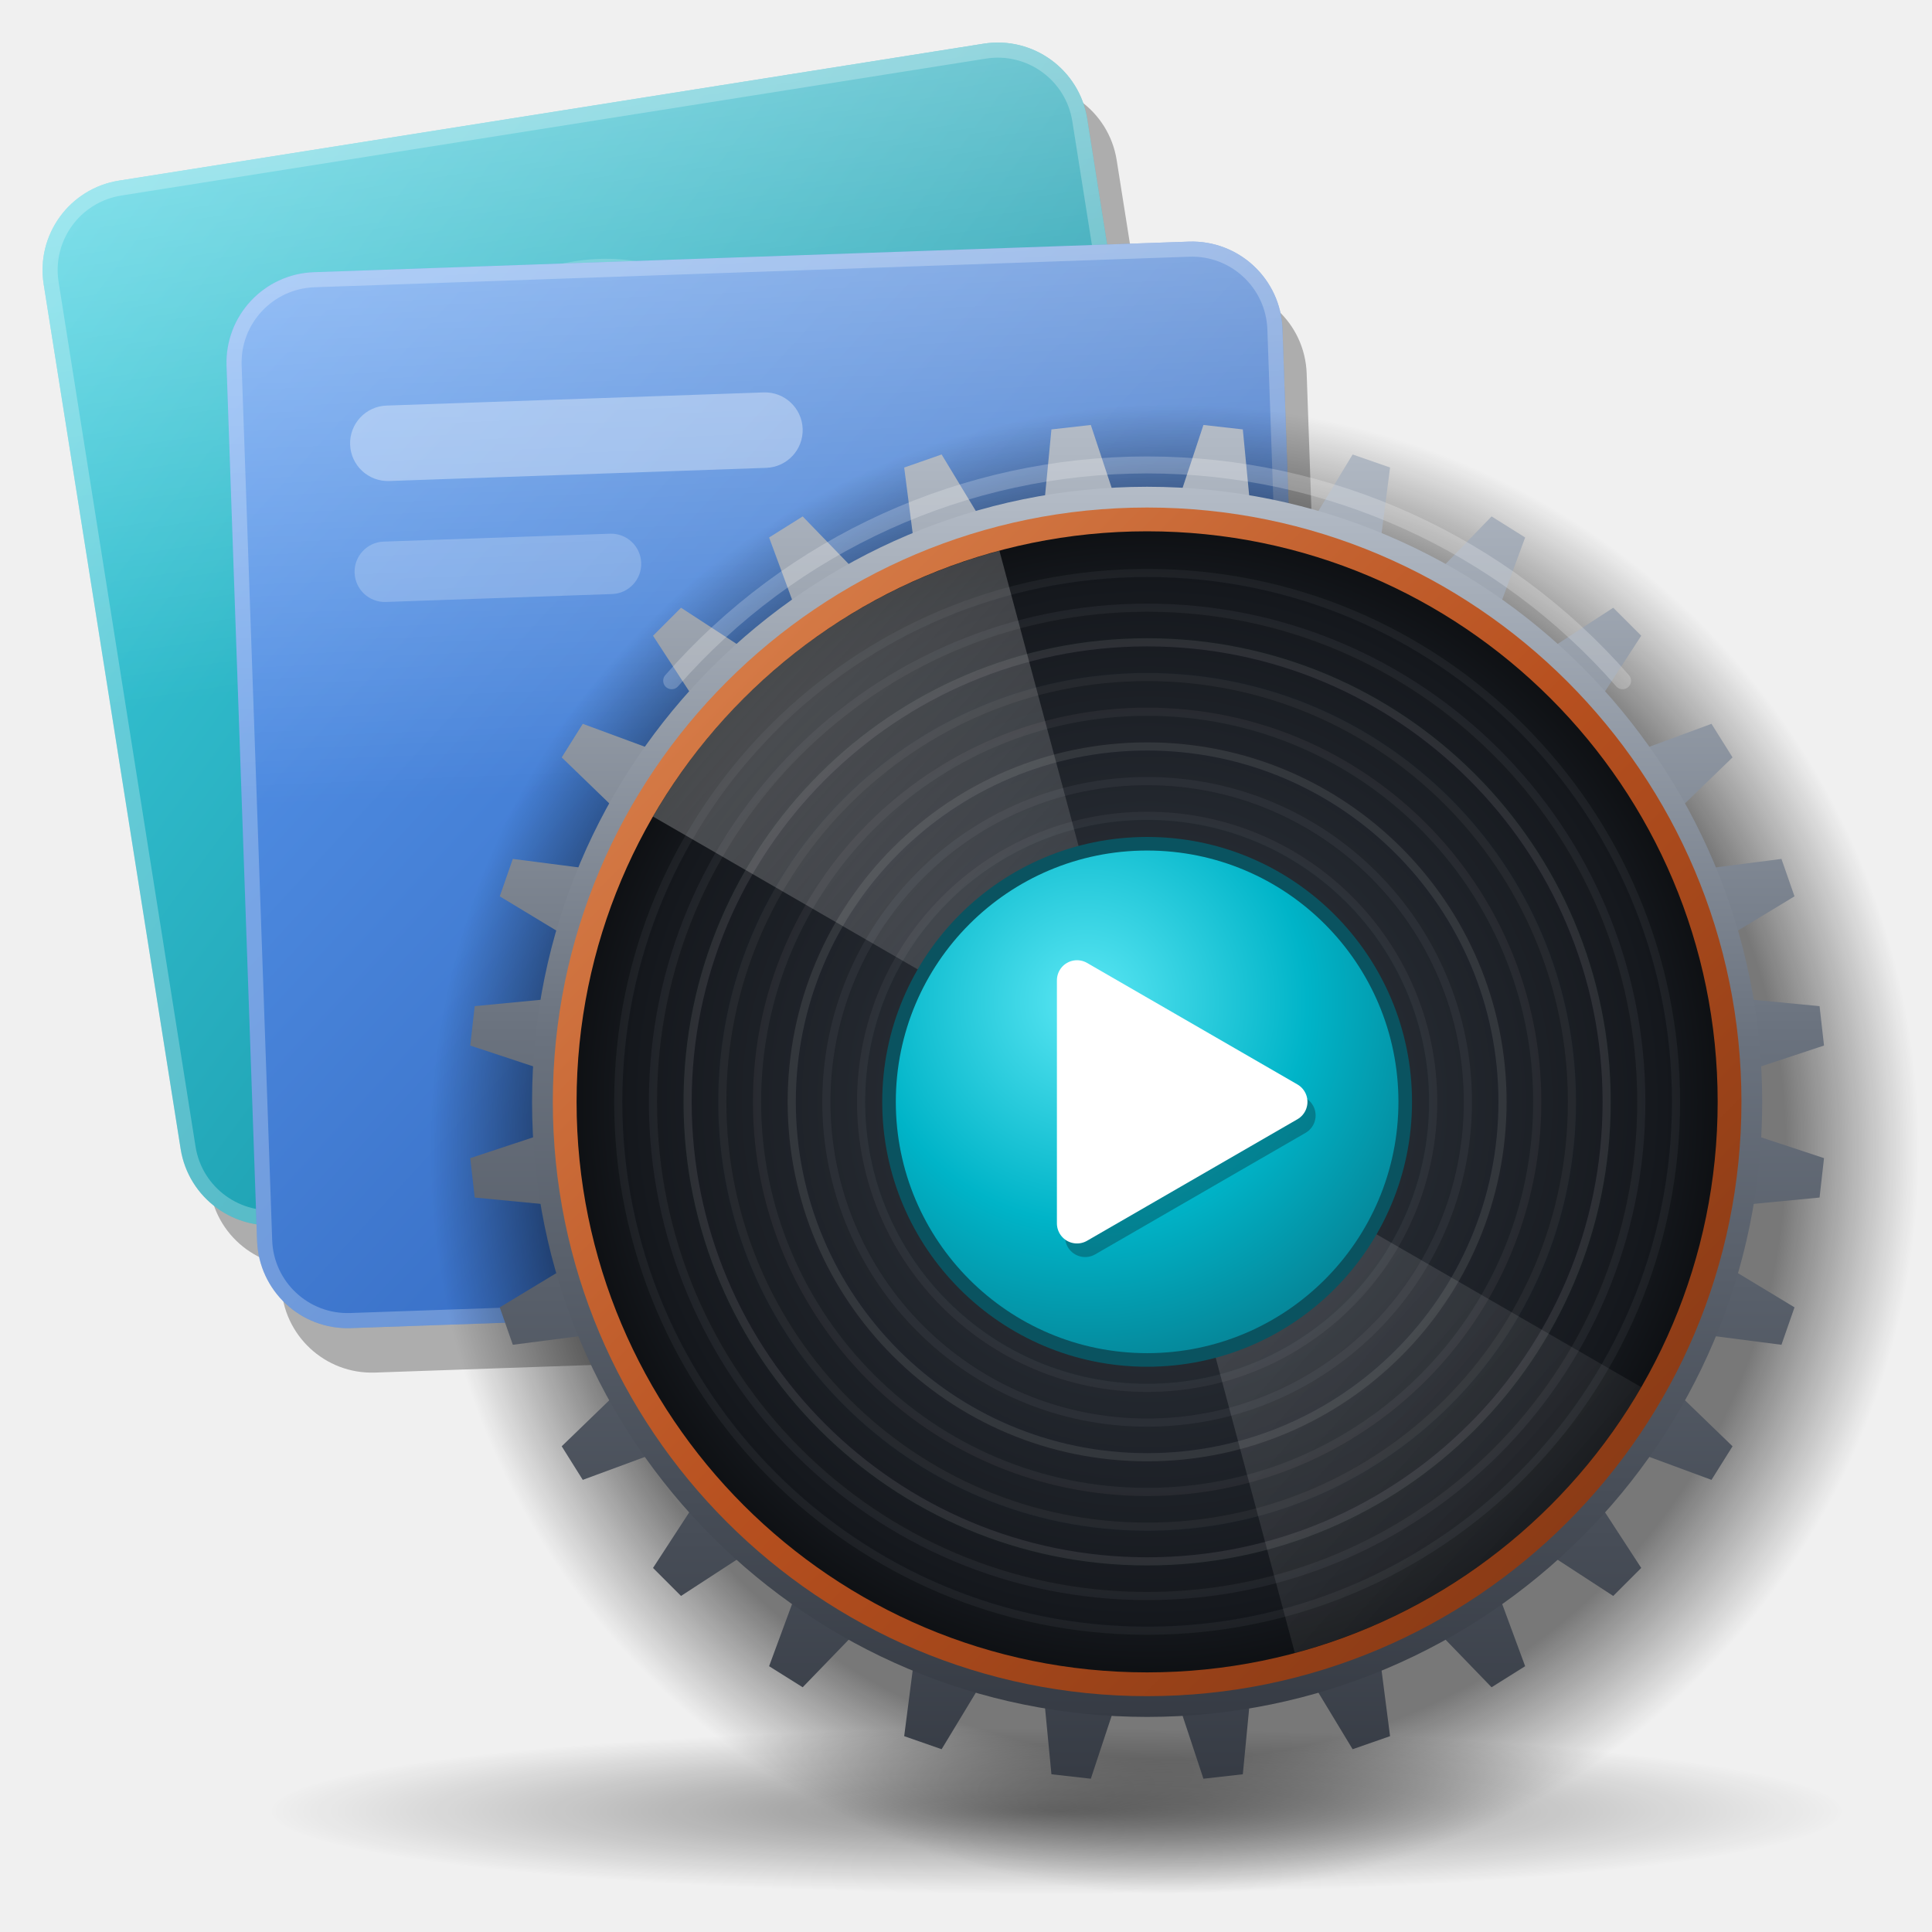
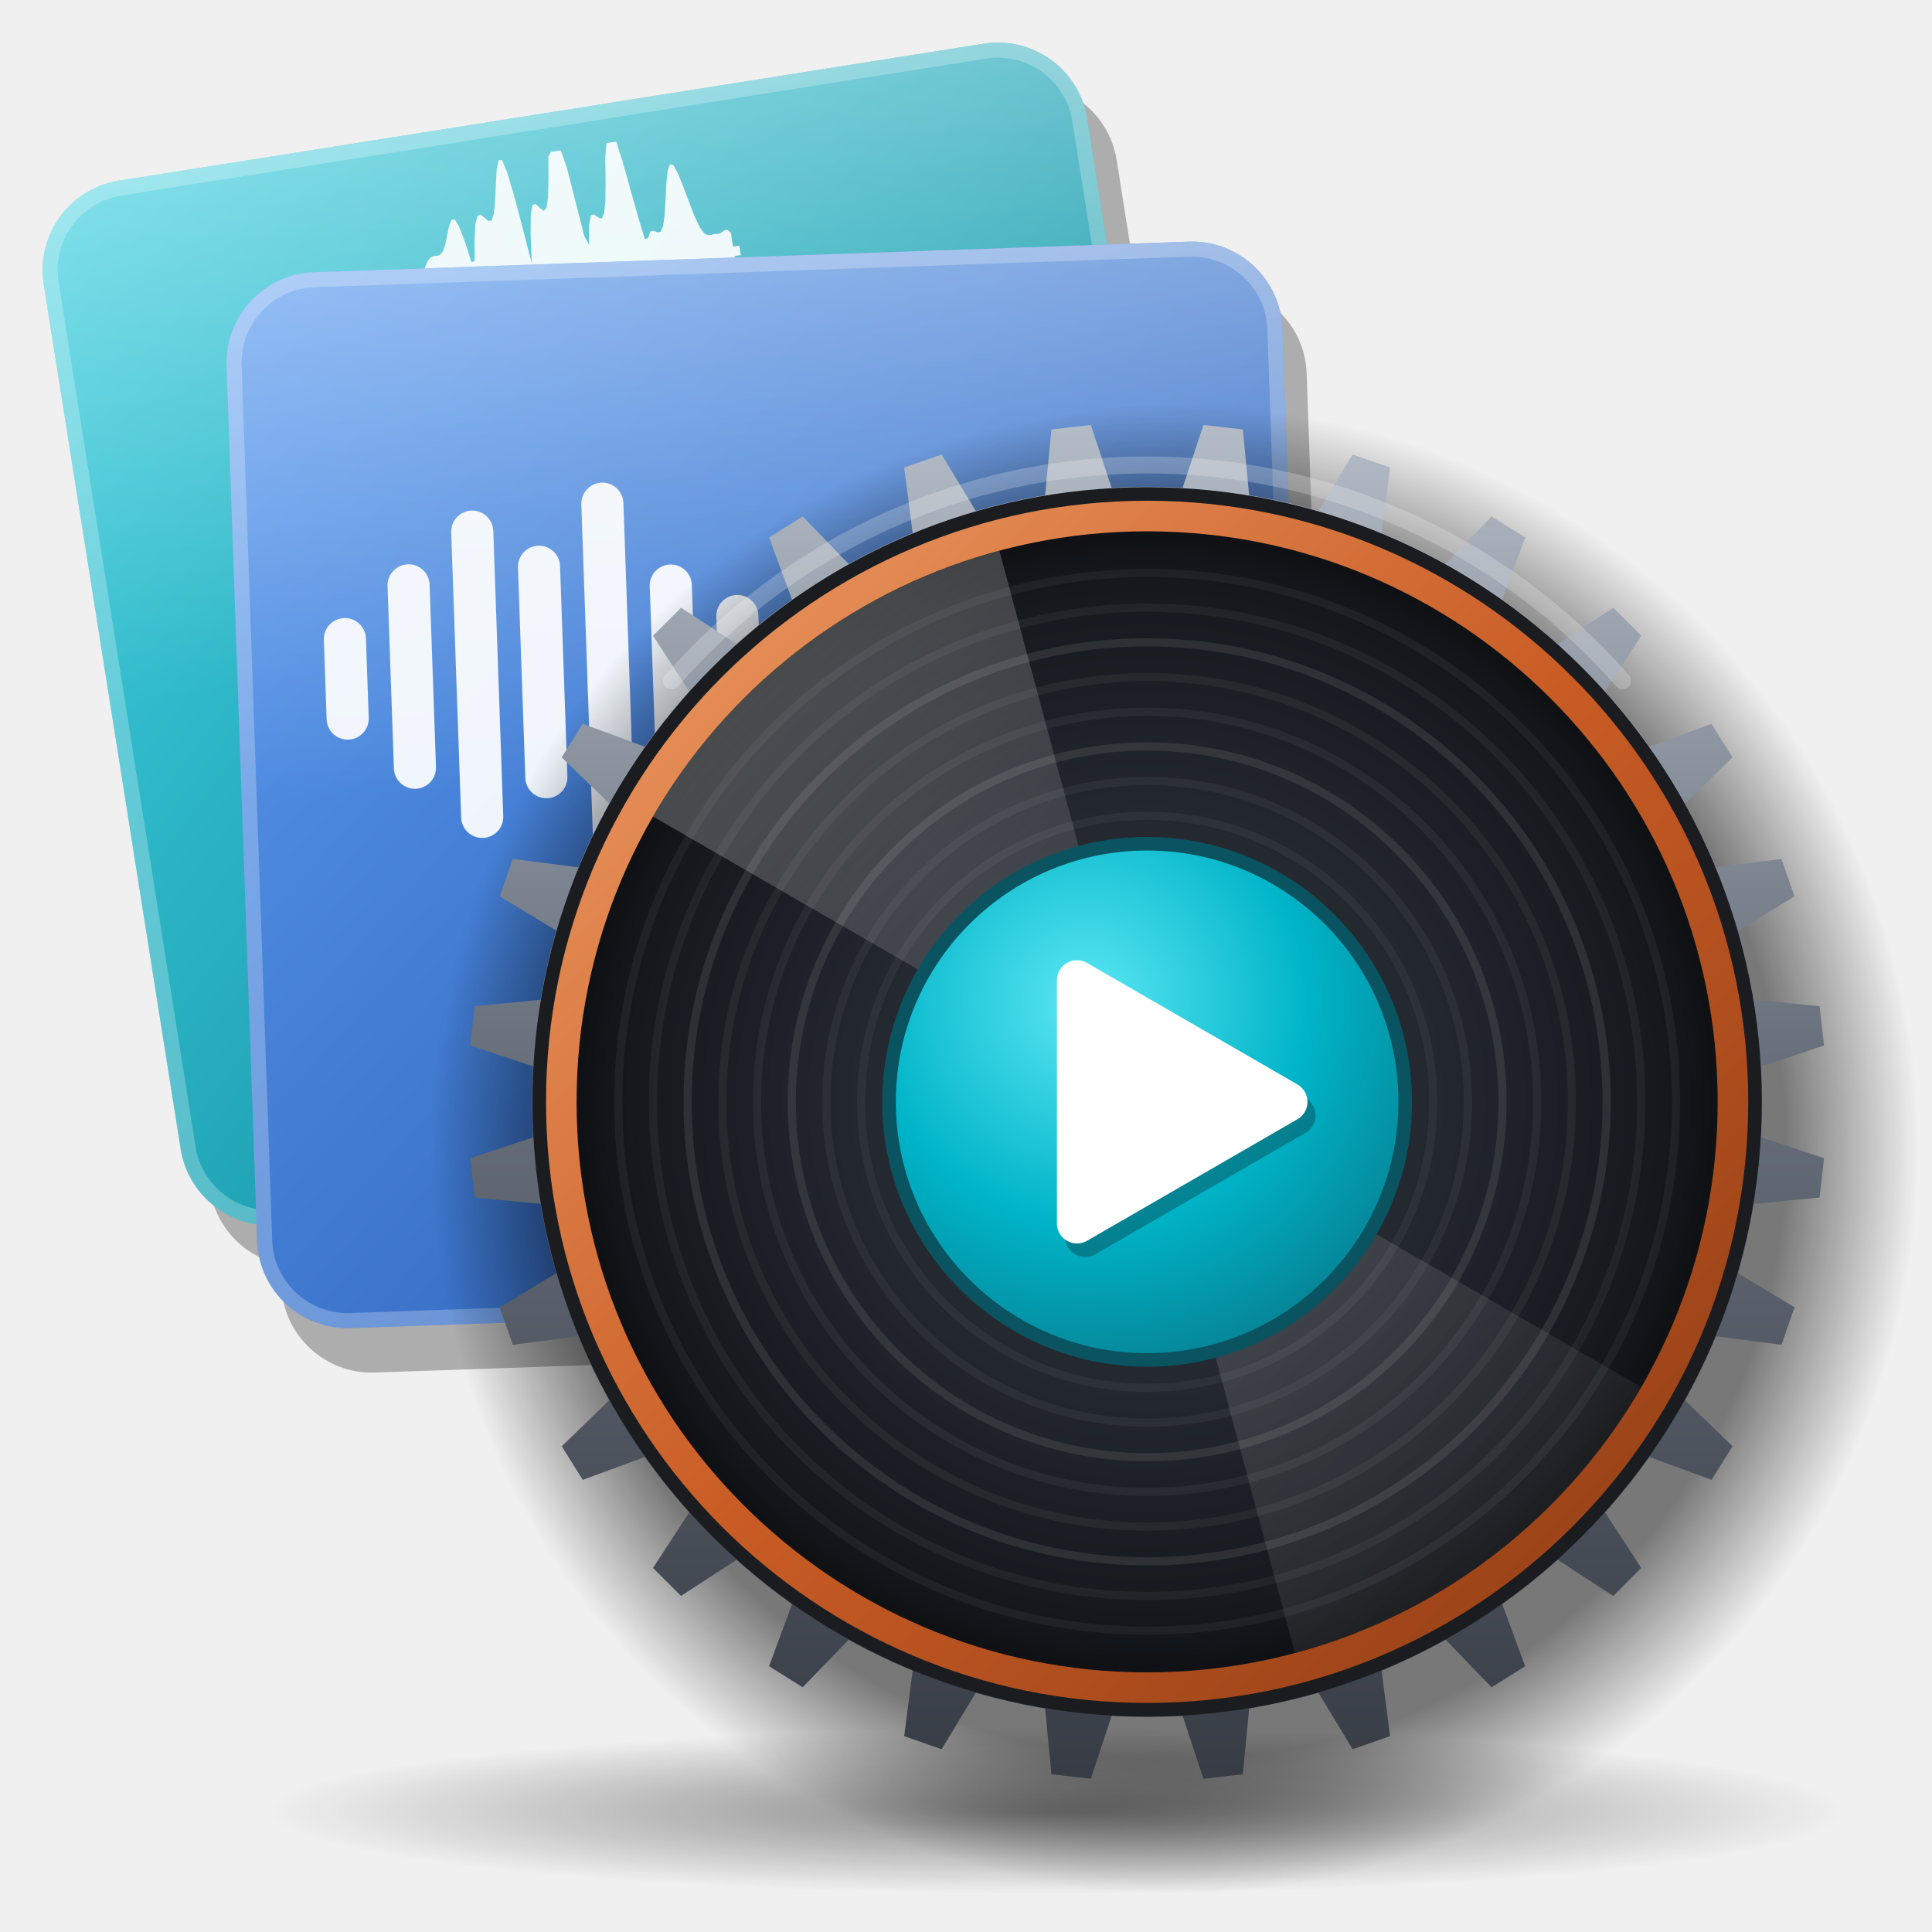
<svg xmlns="http://www.w3.org/2000/svg" width="256" height="256" viewBox="0 0 256 256">
  <defs>
    <linearGradient id="gm" x1="0" y1="0" x2="0" y2="1">
      <stop offset="0" stop-color="#B4BCC7" />
      <stop offset=".45" stop-color="#6A727E" />
      <stop offset="1" stop-color="#363B44" />
    </linearGradient>
    <radialGradient id="vin" cx=".5" cy=".5" r=".5">
      <stop offset=".3" stop-color="#2A2F37" />
      <stop offset=".9" stop-color="#15181D" />
      <stop offset="1" stop-color="#0E1013" />
    </radialGradient>
    <linearGradient id="cu" x1="0" y1="0" x2="1" y2="1">
-       <stop offset="0" stop-color="#E08A55" />
-       <stop offset=".5" stop-color="#B7501F" />
-       <stop offset="1" stop-color="#7A3312" />
+       <stop offset="0" stop-color="#F0A06A" />
+       <stop offset=".5" stop-color="#C95C25" />
+       <stop offset="1" stop-color="#8A3A14" />
+     </linearGradient>
+     <linearGradient id="cus" x1="0" y1="0" x2="1" y2="1">
+       <stop offset="0" stop-color="#FFB27A" />
+       <stop offset=".5" stop-color="#E06A2C" />
+       <stop offset="1" stop-color="#A8461A" />
    </linearGradient>
    <radialGradient id="lab" cx=".38" cy=".3" r=".8">
      <stop offset="0" stop-color="#5BE7F4" />
      <stop offset=".55" stop-color="#00B4C8" />
      <stop offset="1" stop-color="#077D8F" />
    </radialGradient>
    <linearGradient id="sheen" x1="0" y1="0" x2="1" y2="1">
      <stop offset="0" stop-color="#fff" stop-opacity=".30" />
      <stop offset="1" stop-color="#fff" stop-opacity=".04" />
    </linearGradient>
    <radialGradient id="sh" cx=".5" cy=".5" r=".5">
      <stop offset="0" stop-color="#000" stop-opacity=".45" />
      <stop offset="1" stop-color="#000" stop-opacity="0" />
    </radialGradient>
    <radialGradient id="dsh" cx=".5" cy=".5" r=".5">
      <stop offset=".82" stop-color="#000" stop-opacity=".5" />
      <stop offset="1" stop-color="#000" stop-opacity="0" />
    </radialGradient>
    <linearGradient id="sb" x1="0" y1="0" x2="1" y2="1">
      <stop offset="0" stop-color="#5A9BF0" />
      <stop offset="1" stop-color="#2556AE" />
    </linearGradient>
    <linearGradient id="st" x1="0" y1="0" x2="1" y2="1">
      <stop offset="0" stop-color="#3FD0E0" />
      <stop offset="1" stop-color="#067E90" />
    </linearGradient>
    <linearGradient id="gl" x1="0" y1="0" x2="0" y2="1">
      <stop offset="0" stop-color="#fff" stop-opacity=".35" />
      <stop offset=".5" stop-color="#fff" stop-opacity="0" />
    </linearGradient>
  </defs>
  <ellipse cx="140" cy="240" rx="104" ry="11" fill="url(#sh)" />
  <g transform="rotate(-9 84 84)">
    <rect x="17" y="20" width="140" height="140" rx="12" fill="#000" opacity=".28" />
    <rect x="14" y="14" width="140" height="140" rx="12" fill="url(#st)" />
-     <circle cx="84" cy="60" r="26" fill="#fff" opacity=".18" />
+     <g opacity=".9">
+       <path d="M63,33.48 L63.44,33.15 L63.88,32.43 L64.31,31.6 L64.75,30.91 L65.19,30.52 L65.62,30.41 L66.06,30.44 L66.5,30.36 L66.94,29.95 L67.38,29.13 L67.81,27.98 L68.25,26.82 L68.69,26.03 L69.12,26.02 L69.56,27.04 L70,29.11 L70.44,31.93 L70.88,31.92 L71.31,29.11 L71.75,27.06 L72.19,26.03 L72.62,25.94 L73.06,26.42 L73.5,26.93 L73.94,26.94 L74.38,26.11 L74.81,24.44 L75.25,22.28 L75.69,20.24 L76.12,19.2 L76.56,19.23 L77,21.11 L77.44,24.49 L77.88,28.85 L78.31,33.38 L78.75,29.67 L79.19,26.99 L79.62,25.74 L80.06,25.7 L80.5,26.28 L80.94,26.75 L81.38,26.46 L81.81,25.07 L82.25,22.67 L82.69,19.76 L83.12,19.2 L83.56,19.2 L84,19.2 L84.44,19.2 L84.88,21.53 L85.31,26.18 L85.75,30.9 L86.19,32.11 L86.62,29.48 L87.06,28.31 L87.5,28.28 L87.94,28.74 L88.38,28.97 L88.81,28.36 L89.25,26.67 L89.69,24.06 L90.12,21.07 L90.56,19.2 L91,19.2 L91.44,19.2 L91.88,19.2 L92.31,21.92 L92.75,25.74 L93.19,29.51 L93.62,32.56 L94.06,32.46 L94.5,31.65 L94.94,31.64 L95.38,31.92 L95.81,31.92 L96.25,31.27 L96.69,29.86 L97.12,27.89 L97.56,25.81 L98,24.12 L98.44,23.27 L98.88,23.47 L99.31,24.68 L99.75,26.58 L100.19,28.74 L100.62,30.71 L101.06,32.18 L101.5,33.03 L101.94,33.35 L102.38,33.37 L102.81,33.32 L103.25,33.39 L103.69,33.34 L104.12,33.08 L104.56,33.01 L105,33.48 L105,38.52 L104.56,38.99 L104.12,38.92 L103.69,38.66 L103.25,38.61 L102.81,38.68 L102.38,38.63 L101.94,38.65 L101.5,38.97 L101.06,39.82 L100.62,41.29 L100.19,43.26 L99.75,45.42 L99.31,47.32 L98.88,48.53 L98.44,48.73 L98,47.88 L97.56,46.19 L97.12,44.11 L96.69,42.14 L96.25,40.73 L95.81,40.08 L95.38,40.08 L94.94,40.36 L94.5,40.35 L94.06,39.54 L93.62,39.44 L93.19,42.49 L92.75,46.26 L92.31,50.08 L91.88,52.8 L91.44,52.8 L91,52.8 L90.56,52.8 L90.12,50.93 L89.69,47.94 L89.25,45.33 L88.81,43.64 L88.38,43.03 L87.94,43.26 L87.5,43.72 L87.06,43.69 L86.62,42.52 L86.19,39.89 L85.75,41.1 L85.31,45.82 L84.88,50.47 L84.44,52.8 L84,52.8 L83.56,52.8 L83.12,52.8 L82.69,52.24 L82.25,49.33 L81.81,46.93 L81.38,45.54 L80.94,45.25 L80.5,45.72 L80.06,46.3 L79.62,46.26 L79.19,45.01 L78.75,42.33 L78.31,38.62 L77.88,43.15 L77.44,47.51 L77,50.89 L76.56,52.77 L76.12,52.8 L75.69,51.76 L75.25,49.72 L74.81,47.56 L74.38,45.89 L73.94,45.06 L73.5,45.07 L73.06,45.58 L72.62,46.06 L72.19,45.97 L71.75,44.94 L71.31,42.89 L70.88,40.08 L70.44,40.07 L70,42.89 L69.56,44.96 L69.12,45.98 L68.69,45.97 L68.25,45.18 L67.81,44.02 L67.38,42.87 L66.94,42.05 L66.5,41.64 L66.06,41.56 L65.62,41.59 L65.19,41.48 L64.75,41.09 L64.31,40.4 L63.88,39.57 L63.44,38.85 L63,38.52Z" fill="#fff" />
+       <rect x="62.16" y="35.37" width="43.68" height="1.26" fill="#fff" />
+     </g>
    <rect x="14" y="14" width="140" height="140" rx="12" fill="url(#gl)" />
    <rect x="15" y="15" width="138" height="138" rx="11" fill="none" stroke="#fff" stroke-opacity=".25" stroke-width="2" />
  </g>
  <g transform="rotate(-2 102 104)">
    <rect x="35" y="40" width="140" height="140" rx="12" fill="#000" opacity=".28" />
    <rect x="32" y="34" width="140" height="140" rx="12" fill="url(#sb)" />
-     <rect x="48" y="52" width="60" height="10" rx="5" fill="#fff" opacity=".35" />
-     <rect x="48" y="70" width="38" height="8" rx="4" fill="#fff" opacity=".22" />
+     <g opacity=".92">
+       <rect x="43.62" y="79.94" width="5.58" height="16.12" rx="2.79" fill="#fff" />
+       <rect x="52.3" y="73.12" width="5.58" height="29.76" rx="2.79" fill="#fff" />
+       <rect x="60.98" y="66.3" width="5.58" height="43.4" rx="2.79" fill="#fff" />
+       <rect x="69.66" y="71.26" width="5.58" height="33.48" rx="2.79" fill="#fff" />
+       <rect x="78.34" y="63.2" width="5.58" height="49.6" rx="2.79" fill="#fff" />
+       <rect x="87.02" y="74.36" width="5.58" height="27.28" rx="2.79" fill="#fff" />
+       <rect x="95.7" y="78.7" width="5.58" height="18.6" rx="2.79" fill="#fff" />
+     </g>
    <rect x="32" y="34" width="140" height="140" rx="12" fill="url(#gl)" />
    <rect x="33" y="35" width="138" height="138" rx="11" fill="none" stroke="#fff" stroke-opacity=".25" stroke-width="2" />
  </g>
  <circle cx="155.6" cy="152.3" r="99" fill="url(#dsh)" />
  <path d="M156.54,65.13 L159.46,56.31 L164.68,56.9 L165.57,66.14 L174.42,68.17 L179.23,60.22 L184.19,61.95 L183,71.17 L191.18,75.11 L197.64,68.43 L202.09,71.22 L198.87,79.94 L205.97,85.6 L213.76,80.53 L217.47,84.24 L212.4,92.03 L218.06,99.13 L226.78,95.91 L229.57,100.36 L222.89,106.82 L226.83,115 L236.05,113.81 L237.78,118.77 L229.83,123.58 L231.86,132.43 L241.1,133.32 L241.69,138.54 L232.87,141.46 L232.87,150.54 L241.69,153.46 L241.1,158.68 L231.86,159.57 L229.83,168.42 L237.78,173.23 L236.05,178.19 L226.83,177 L222.89,185.18 L229.57,191.64 L226.78,196.09 L218.06,192.87 L212.4,199.97 L217.47,207.76 L213.76,211.47 L205.97,206.4 L198.87,212.06 L202.09,220.78 L197.64,223.57 L191.18,216.89 L183,220.83 L184.19,230.05 L179.23,231.78 L174.42,223.83 L165.57,225.86 L164.68,235.1 L159.46,235.69 L156.54,226.87 L147.46,226.87 L144.54,235.69 L139.32,235.1 L138.43,225.86 L129.58,223.83 L124.77,231.78 L119.81,230.05 L121,220.83 L112.82,216.89 L106.36,223.57 L101.91,220.78 L105.13,212.06 L98.03,206.4 L90.24,211.47 L86.53,207.76 L91.6,199.97 L85.94,192.87 L77.22,196.09 L74.43,191.64 L81.11,185.18 L77.17,177 L67.95,178.19 L66.22,173.23 L74.17,168.42 L72.14,159.57 L62.9,158.68 L62.31,153.46 L71.13,150.54 L71.13,141.46 L62.31,138.54 L62.9,133.32 L72.14,132.43 L74.17,123.58 L66.22,118.77 L67.95,113.81 L77.17,115 L81.11,106.82 L74.43,100.36 L77.22,95.91 L85.94,99.13 L91.6,92.03 L86.53,84.24 L90.24,80.53 L98.03,85.6 L105.13,79.94 L101.91,71.22 L106.36,68.43 L112.82,75.11 L121,71.17 L119.81,61.95 L124.77,60.22 L129.58,68.17 L138.43,66.14 L139.32,56.9 L144.54,56.31 L147.46,65.13Z" fill="url(#gm)" />
  <circle cx="152" cy="146" r="81.5" fill="url(#gm)" />
-   <circle cx="152" cy="146" r="78.75" fill="url(#cu)" />
+   <circle cx="152" cy="146" r="81.45" fill="#1A1C20" />
+   <circle cx="152" cy="146" r="79.65" fill="url(#cu)" />
  <circle cx="152" cy="146" r="75.6" fill="url(#vin)" />
  <circle cx="152" cy="146" r="37.9" fill="none" stroke="#fff" stroke-opacity="0.05" stroke-width="1.08" />
  <circle cx="152" cy="146" r="42.5" fill="none" stroke="#fff" stroke-opacity="0.05" stroke-width="1.08" />
  <circle cx="152" cy="146" r="47.09" fill="none" stroke="#fff" stroke-opacity="0.09" stroke-width="1.08" />
  <circle cx="152" cy="146" r="51.69" fill="none" stroke="#fff" stroke-opacity="0.05" stroke-width="1.08" />
  <circle cx="152" cy="146" r="56.29" fill="none" stroke="#fff" stroke-opacity="0.05" stroke-width="1.08" />
  <circle cx="152" cy="146" r="60.89" fill="none" stroke="#fff" stroke-opacity="0.09" stroke-width="1.08" />
  <circle cx="152" cy="146" r="65.48" fill="none" stroke="#fff" stroke-opacity="0.05" stroke-width="1.08" />
  <circle cx="152" cy="146" r="70.08" fill="none" stroke="#fff" stroke-opacity="0.05" stroke-width="1.08" />
  <clipPath id="ac">
    <circle cx="152" cy="146" r="75.6" />
  </clipPath>
  <g clip-path="url(#ac)" fill="url(#sheen)">
    <path d="M152,146 L86.53,108.2 A75.6,75.6 0 0 1 132.43,72.98Z" />
    <path d="M152,146 L217.47,183.8 A75.6,75.6 0 0 1 171.57,219.02Z" opacity=".55" />
  </g>
  <circle cx="152" cy="146" r="35.1" fill="#0A5360" />
  <circle cx="152" cy="146" r="33.3" fill="url(#lab)" />
  <path d="M142.71,129.9 L170.58,146 L142.71,162.1Z" transform="translate(1.08,1.8)" fill="#064652" opacity=".45" stroke="#064652" stroke-width="5.33" stroke-linejoin="round" />
  <path d="M142.71,129.9 L170.58,146 L142.71,162.1Z" fill="#fff" stroke="#fff" stroke-width="5.33" stroke-linejoin="round" />
  <path d="M89,90.2 A83.7,83.7 0 0 1 215,90.2" fill="none" stroke="#fff" stroke-opacity=".22" stroke-width="2.25" stroke-linecap="round" />
</svg>
